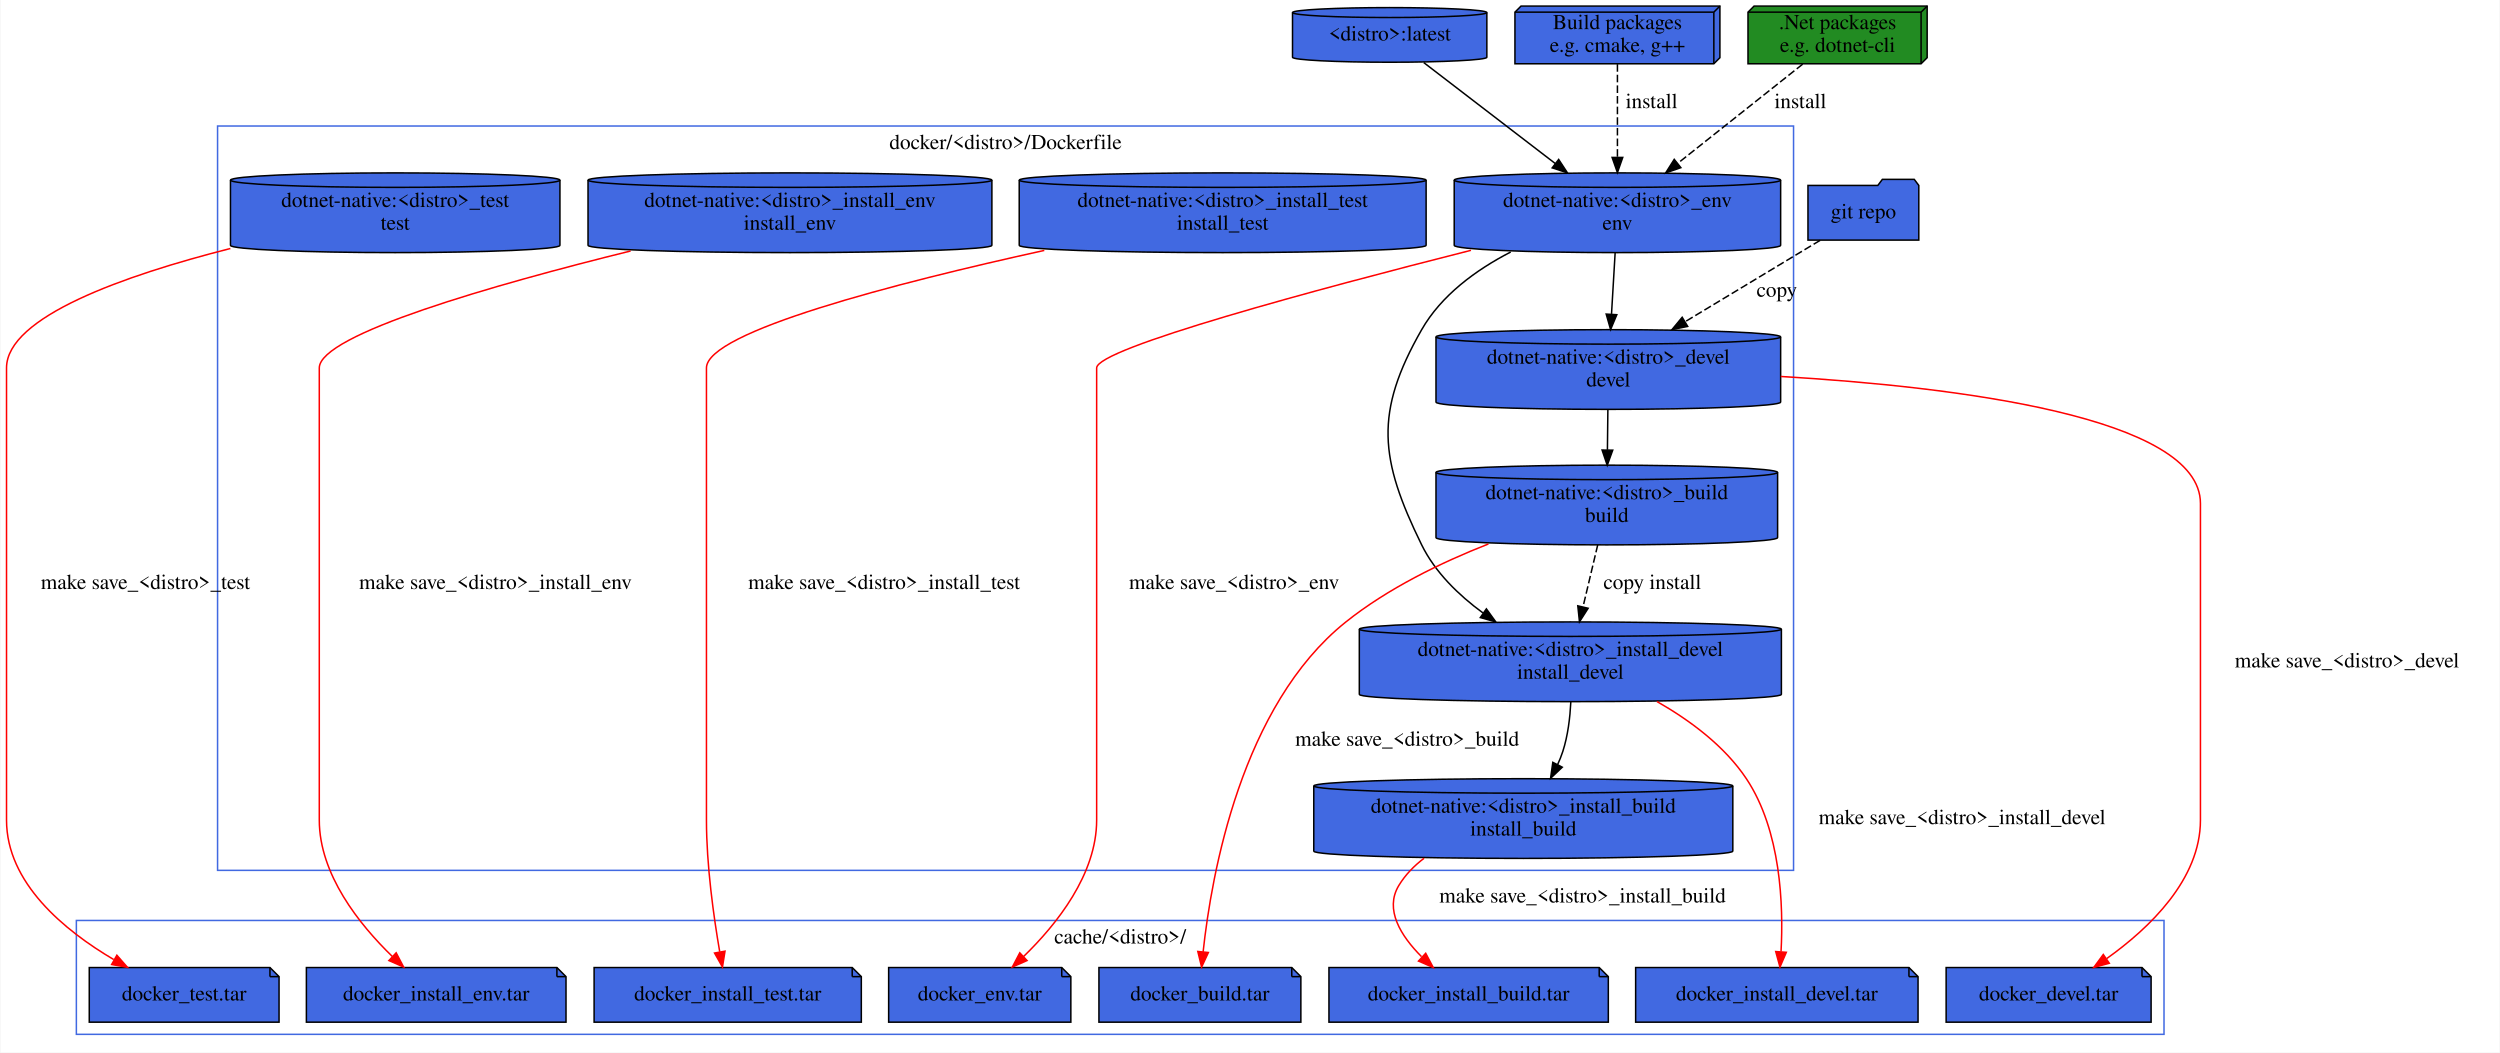
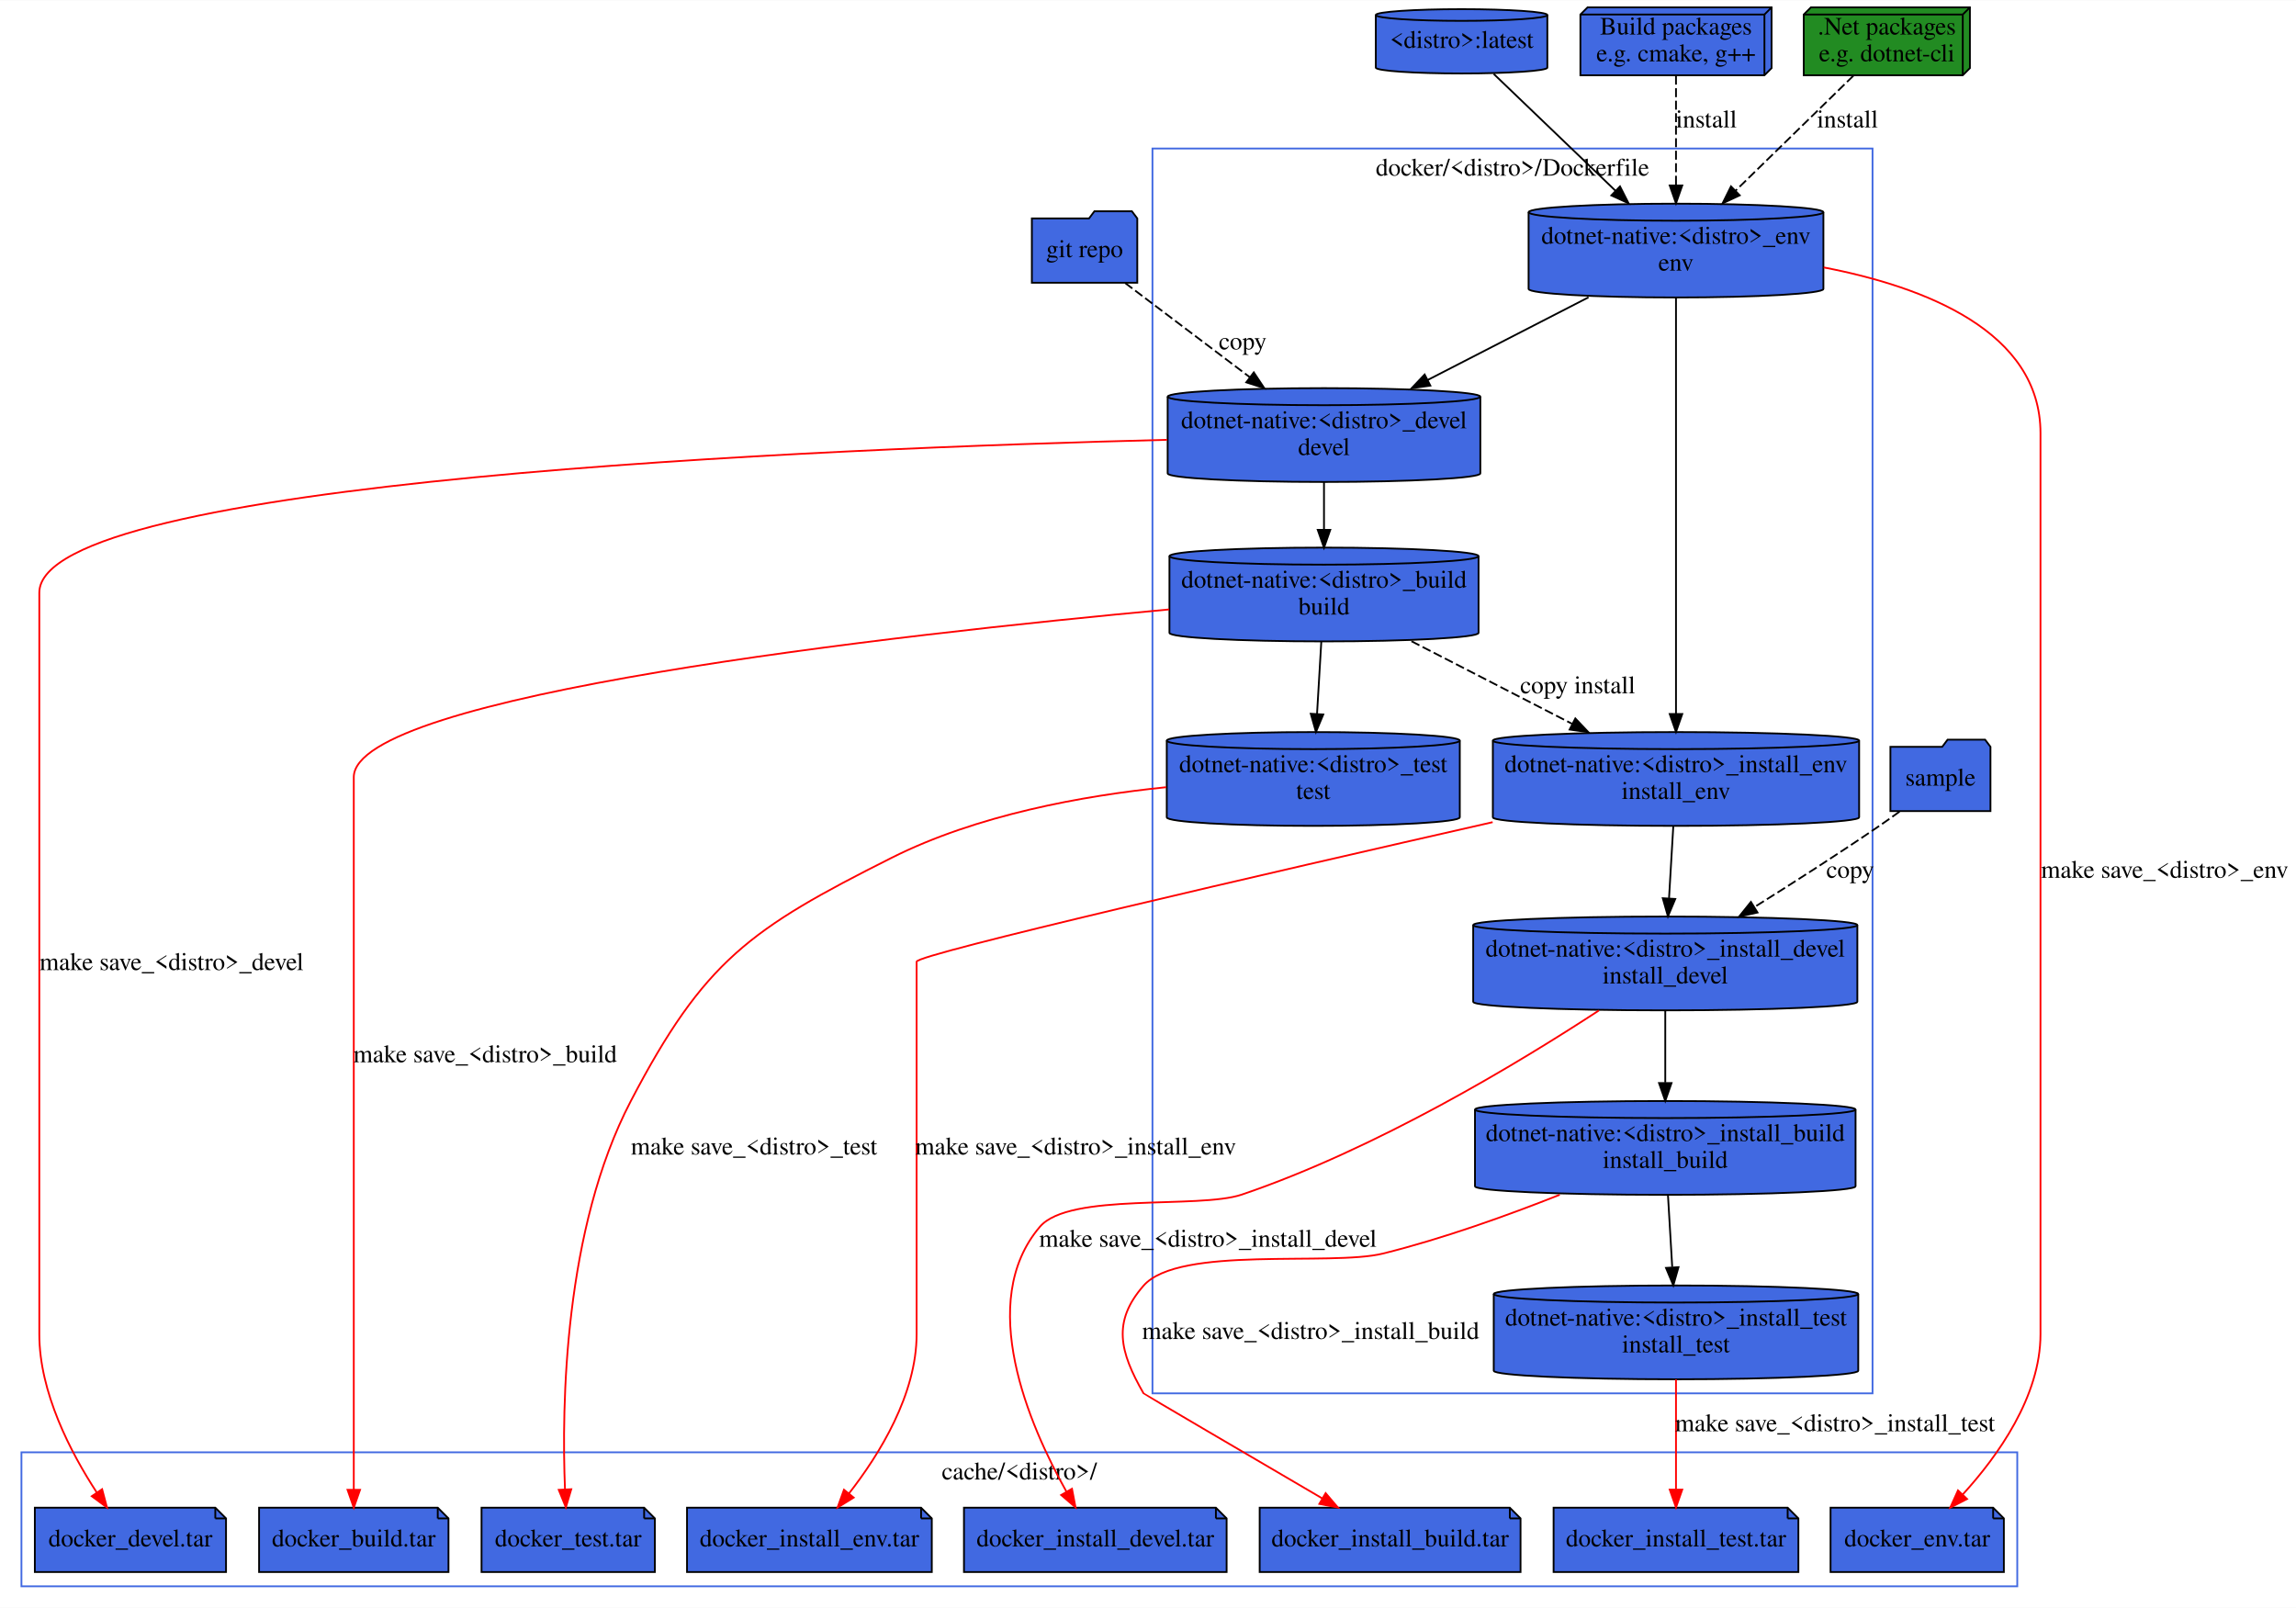
- <svg xmlns="http://www.w3.org/2000/svg" width="1646pt" height="693pt" viewBox="0.00 0.00 1646.00 693.25">
-   <g id="graph0" class="graph" transform="scale(1 1) rotate(0) translate(4 689.25)">
-     <polygon fill="white" stroke="transparent" points="-4,4 -4,-689.25 1642,-689.25 1642,4 -4,4" />
+ <svg xmlns="http://www.w3.org/2000/svg" width="1285pt" height="900pt" viewBox="0.00 0.00 1285.00 899.75">
+   <g id="graph0" class="graph" transform="scale(1 1) rotate(0) translate(4 895.75)">
+     <polygon fill="white" stroke="transparent" points="-4,4 -4,-895.75 1281,-895.75 1281,4 -4,4" />
    <g id="clust1" class="cluster">
-       <polygon fill="none" stroke="royalblue" points="139,-116 139,-606.25 1177,-606.25 1177,-116 139,-116" />
-       <text text-anchor="middle" x="658" y="-591.05" font-family="Times,serif" font-size="14.00">docker/&lt;distro&gt;/Dockerfile</text>
+       <polygon fill="none" stroke="royalblue" points="641,-116 641,-812.75 1044,-812.75 1044,-116 641,-116" />
+       <text text-anchor="middle" x="842.5" y="-797.55" font-family="Times,serif" font-size="14.00">docker/&lt;distro&gt;/Dockerfile</text>
    </g>
    <g id="clust2" class="cluster">
-       <polygon fill="none" stroke="royalblue" points="46,-8 46,-83 1421,-83 1421,-8 46,-8" />
-       <text text-anchor="middle" x="733.5" y="-67.8" font-family="Times,serif" font-size="14.00">cache/&lt;distro&gt;/</text>
+       <polygon fill="none" stroke="royalblue" points="8,-8 8,-83 1125,-83 1125,-8 8,-8" />
+       <text text-anchor="middle" x="566.5" y="-67.8" font-family="Times,serif" font-size="14.00">cache/&lt;distro&gt;/</text>
    </g>
    <g id="node1" class="node">
-       <path fill="royalblue" stroke="black" d="M975,-680.98C975,-682.78 946.31,-684.25 911,-684.25 875.69,-684.25 847,-682.78 847,-680.98 847,-680.98 847,-651.52 847,-651.52 847,-649.72 875.69,-648.25 911,-648.25 946.31,-648.25 975,-649.72 975,-651.52 975,-651.52 975,-680.98 975,-680.98" />
-       <path fill="none" stroke="black" d="M975,-680.98C975,-679.17 946.31,-677.7 911,-677.7 875.69,-677.7 847,-679.17 847,-680.98" />
-       <text text-anchor="middle" x="911" y="-662.55" font-family="Times,serif" font-size="14.00">&lt;distro&gt;:latest</text>
+       <path fill="royalblue" stroke="black" d="M862,-887.48C862,-889.28 840.49,-890.75 814,-890.75 787.51,-890.75 766,-889.28 766,-887.48 766,-887.48 766,-858.02 766,-858.02 766,-856.22 787.51,-854.75 814,-854.75 840.49,-854.75 862,-856.22 862,-858.02 862,-858.02 862,-887.48 862,-887.48" />
+       <path fill="none" stroke="black" d="M862,-887.48C862,-885.67 840.49,-884.2 814,-884.2 787.51,-884.2 766,-885.67 766,-887.48" />
+       <text text-anchor="middle" x="814" y="-869.05" font-family="Times,serif" font-size="14.00">&lt;distro&gt;:latest</text>
+     </g>
+     <g id="node6" class="node">
+       <path fill="royalblue" stroke="black" d="M1016.5,-777.1C1016.5,-779.74 979.52,-781.88 934,-781.88 888.48,-781.88 851.5,-779.74 851.5,-777.1 851.5,-777.1 851.5,-734.15 851.5,-734.15 851.5,-731.51 888.48,-729.37 934,-729.37 979.52,-729.37 1016.5,-731.51 1016.5,-734.15 1016.5,-734.15 1016.5,-777.1 1016.5,-777.1" />
+       <path fill="none" stroke="black" d="M1016.5,-777.1C1016.5,-774.47 979.52,-772.33 934,-772.33 888.48,-772.33 851.5,-774.47 851.5,-777.1" />
+       <text text-anchor="middle" x="934" y="-759.42" font-family="Times,serif" font-size="14.00">dotnet-native:&lt;distro&gt;_env</text>
+       <text text-anchor="middle" x="934" y="-744.42" font-family="Times,serif" font-size="14.00">env</text>
+     </g>
+     <g id="edge9" class="edge">
+       <path fill="none" stroke="black" d="M831.97,-854.51C849.94,-837.27 878.03,-810.32 900.19,-789.06" />
+       <polygon fill="black" stroke="black" points="902.66,-791.54 907.46,-782.09 897.82,-786.49 902.66,-791.54" />
+     </g>
+     <g id="node2" class="node">
+       <polygon fill="royalblue" stroke="black" points="987.5,-891.75 884.5,-891.75 880.5,-887.75 880.5,-853.75 983.5,-853.75 987.5,-857.75 987.5,-891.75" />
+       <polyline fill="none" stroke="black" points="983.5,-887.75 880.5,-887.75 " />
+       <polyline fill="none" stroke="black" points="983.5,-887.75 983.5,-853.75 " />
+       <polyline fill="none" stroke="black" points="983.5,-887.75 987.5,-891.75 " />
+       <text text-anchor="middle" x="934" y="-876.55" font-family="Times,serif" font-size="14.00">Build packages</text>
+       <text text-anchor="middle" x="934" y="-861.55" font-family="Times,serif" font-size="14.00">e.g. cmake, g++</text>
+     </g>
+     <g id="edge10" class="edge">
+       <path fill="none" stroke="black" stroke-dasharray="5,2" d="M934,-853.51C934,-837.09 934,-812.51 934,-792.22" />
+       <polygon fill="black" stroke="black" points="937.5,-792.06 934,-782.06 930.5,-792.06 937.5,-792.06" />
+       <text text-anchor="middle" x="951" y="-824.55" font-family="Times,serif" font-size="14.00">install</text>
+     </g>
+     <g id="node3" class="node">
+       <polygon fill="forestgreen" stroke="black" points="1098.5,-891.75 1009.5,-891.75 1005.5,-887.75 1005.5,-853.75 1094.5,-853.75 1098.5,-857.75 1098.5,-891.75" />
+       <polyline fill="none" stroke="black" points="1094.5,-887.75 1005.5,-887.75 " />
+       <polyline fill="none" stroke="black" points="1094.5,-887.75 1094.5,-853.75 " />
+       <polyline fill="none" stroke="black" points="1094.5,-887.75 1098.5,-891.75 " />
+       <text text-anchor="middle" x="1052" y="-876.55" font-family="Times,serif" font-size="14.00">.Net packages</text>
+       <text text-anchor="middle" x="1052" y="-861.55" font-family="Times,serif" font-size="14.00">e.g. dotnet-cli</text>
+     </g>
+     <g id="edge11" class="edge">
+       <path fill="none" stroke="black" stroke-dasharray="5,2" d="M1033.3,-853.51C1015.63,-836.27 988.72,-810.01 967.37,-789.18" />
+       <polygon fill="black" stroke="black" points="969.67,-786.54 960.07,-782.06 964.78,-791.55 969.67,-786.54" />
+       <text text-anchor="middle" x="1030" y="-824.55" font-family="Times,serif" font-size="14.00">install</text>
+     </g>
+     <g id="node4" class="node">
+       <polygon fill="royalblue" stroke="black" points="632.5,-773.62 629.5,-777.62 608.5,-777.62 605.5,-773.62 573.5,-773.62 573.5,-737.62 632.5,-737.62 632.5,-773.62" />
+       <text text-anchor="middle" x="603" y="-751.92" font-family="Times,serif" font-size="14.00">git repo</text>
+     </g>
+     <g id="node7" class="node">
+       <path fill="royalblue" stroke="black" d="M824.5,-673.85C824.5,-676.49 785.28,-678.63 737,-678.63 688.72,-678.63 649.5,-676.49 649.5,-673.85 649.5,-673.85 649.5,-630.9 649.5,-630.9 649.5,-628.26 688.72,-626.12 737,-626.12 785.28,-626.12 824.5,-628.26 824.5,-630.9 824.5,-630.9 824.5,-673.85 824.5,-673.85" />
+       <path fill="none" stroke="black" d="M824.5,-673.85C824.5,-671.22 785.28,-669.08 737,-669.08 688.72,-669.08 649.5,-671.22 649.5,-673.85" />
+       <text text-anchor="middle" x="737" y="-656.17" font-family="Times,serif" font-size="14.00">dotnet-native:&lt;distro&gt;_devel</text>
+       <text text-anchor="middle" x="737" y="-641.17" font-family="Times,serif" font-size="14.00">devel</text>
+     </g>
+     <g id="edge12" class="edge">
+       <path fill="none" stroke="black" stroke-dasharray="5,2" d="M625.73,-737.45C644.75,-723.08 672.39,-702.2 695.36,-684.84" />
+       <polygon fill="black" stroke="black" points="697.71,-687.45 703.58,-678.62 693.49,-681.86 697.71,-687.45" />
+       <text text-anchor="middle" x="691.5" y="-700.3" font-family="Times,serif" font-size="14.00">copy</text>
    </g>
    <g id="node5" class="node">
-       <path fill="royalblue" stroke="black" d="M1168.5,-570.6C1168.5,-573.24 1120.32,-575.38 1061,-575.38 1001.68,-575.38 953.5,-573.24 953.5,-570.6 953.5,-570.6 953.5,-527.65 953.5,-527.65 953.5,-525.01 1001.68,-522.87 1061,-522.87 1120.32,-522.87 1168.5,-525.01 1168.5,-527.65 1168.5,-527.65 1168.5,-570.6 1168.5,-570.6" />
-       <path fill="none" stroke="black" d="M1168.5,-570.6C1168.5,-567.97 1120.32,-565.83 1061,-565.83 1001.68,-565.83 953.5,-567.97 953.5,-570.6" />
-       <text text-anchor="middle" x="1061" y="-552.92" font-family="Times,serif" font-size="14.00">dotnet-native:&lt;distro&gt;_env</text>
-       <text text-anchor="middle" x="1061" y="-537.92" font-family="Times,serif" font-size="14.00">env</text>
+       <polygon fill="royalblue" stroke="black" points="1110,-477.88 1107,-481.88 1086,-481.88 1083,-477.88 1054,-477.88 1054,-441.88 1110,-441.88 1110,-477.88" />
+       <text text-anchor="middle" x="1082" y="-456.18" font-family="Times,serif" font-size="14.00">sample</text>
+     </g>
+     <g id="node11" class="node">
+       <path fill="royalblue" stroke="black" d="M1035.5,-378.1C1035.5,-380.74 987.32,-382.88 928,-382.88 868.68,-382.88 820.5,-380.74 820.5,-378.1 820.5,-378.1 820.5,-335.15 820.5,-335.15 820.5,-332.51 868.68,-330.37 928,-330.37 987.32,-330.37 1035.5,-332.51 1035.5,-335.15 1035.5,-335.15 1035.5,-378.1 1035.5,-378.1" />
+       <path fill="none" stroke="black" d="M1035.5,-378.1C1035.5,-375.47 987.32,-373.33 928,-373.33 868.68,-373.33 820.5,-375.47 820.5,-378.1" />
+       <text text-anchor="middle" x="928" y="-360.43" font-family="Times,serif" font-size="14.00">dotnet-native:&lt;distro&gt;_install_devel</text>
+       <text text-anchor="middle" x="928" y="-345.43" font-family="Times,serif" font-size="14.00">install_devel</text>
+     </g>
+     <g id="edge13" class="edge">
+       <path fill="none" stroke="black" stroke-dasharray="5,2" d="M1059.12,-441.62C1055.43,-438.94 1051.63,-436.24 1048,-433.75 1025.37,-418.24 999.77,-401.85 978.04,-388.26" />
+       <polygon fill="black" stroke="black" points="979.63,-385.13 969.29,-382.81 975.93,-391.07 979.63,-385.13" />
+       <text text-anchor="middle" x="1031.5" y="-404.55" font-family="Times,serif" font-size="14.00">copy</text>
+     </g>
+     <g id="edge1" class="edge">
+       <path fill="none" stroke="black" d="M885.05,-729.47C857.8,-715.46 823.71,-697.94 795.12,-683.24" />
+       <polygon fill="black" stroke="black" points="796.53,-680.04 786.04,-678.58 793.33,-686.26 796.53,-680.04" />
+     </g>
+     <g id="node10" class="node">
+       <path fill="royalblue" stroke="black" d="M1036.5,-481.35C1036.5,-483.99 990.56,-486.13 934,-486.13 877.44,-486.13 831.5,-483.99 831.5,-481.35 831.5,-481.35 831.5,-438.4 831.5,-438.4 831.5,-435.76 877.44,-433.62 934,-433.62 990.56,-433.62 1036.5,-435.76 1036.5,-438.4 1036.5,-438.4 1036.5,-481.35 1036.5,-481.35" />
+       <path fill="none" stroke="black" d="M1036.5,-481.35C1036.5,-478.72 990.56,-476.58 934,-476.58 877.44,-476.58 831.5,-478.72 831.5,-481.35" />
+       <text text-anchor="middle" x="934" y="-463.68" font-family="Times,serif" font-size="14.00">dotnet-native:&lt;distro&gt;_install_env</text>
+       <text text-anchor="middle" x="934" y="-448.68" font-family="Times,serif" font-size="14.00">install_env</text>
+     </g>
+     <g id="edge4" class="edge">
+       <path fill="none" stroke="black" d="M934,-729.33C934,-676.94 934,-556.49 934,-496.37" />
+       <polygon fill="black" stroke="black" points="937.5,-496.22 934,-486.22 930.5,-496.22 937.5,-496.22" />
+     </g>
+     <g id="node14" class="node">
+       <polygon fill="royalblue" stroke="black" points="1111.5,-52 1020.5,-52 1020.5,-16 1117.5,-16 1117.5,-46 1111.5,-52" />
+       <polyline fill="none" stroke="black" points="1111.5,-52 1111.5,-46 " />
+       <polyline fill="none" stroke="black" points="1117.5,-46 1111.5,-46 " />
+       <text text-anchor="middle" x="1069" y="-30.3" font-family="Times,serif" font-size="14.00">docker_env.tar</text>
+     </g>
+     <g id="edge14" class="edge">
+       <path fill="none" stroke="red" d="M1016.68,-746.19C1073.23,-735.32 1138,-710.41 1138,-653.38 1138,-653.38 1138,-653.38 1138,-149.12 1138,-114.28 1114.15,-80.95 1094.49,-59.41" />
+       <polygon fill="red" stroke="red" points="1096.91,-56.88 1087.49,-52.03 1091.83,-61.69 1096.91,-56.88" />
+       <text text-anchor="middle" x="1207.5" y="-404.55" font-family="Times,serif" font-size="14.00">make save_&lt;distro&gt;_env</text>
+     </g>
+     <g id="node8" class="node">
+       <path fill="royalblue" stroke="black" d="M823.5,-584.6C823.5,-587.24 784.73,-589.38 737,-589.38 689.27,-589.38 650.5,-587.24 650.5,-584.6 650.5,-584.6 650.5,-541.65 650.5,-541.65 650.5,-539.01 689.27,-536.87 737,-536.87 784.73,-536.87 823.5,-539.01 823.5,-541.65 823.5,-541.65 823.5,-584.6 823.5,-584.6" />
+       <path fill="none" stroke="black" d="M823.5,-584.6C823.5,-581.97 784.73,-579.83 737,-579.83 689.27,-579.83 650.5,-581.97 650.5,-584.6" />
+       <text text-anchor="middle" x="737" y="-566.92" font-family="Times,serif" font-size="14.00">dotnet-native:&lt;distro&gt;_build</text>
+       <text text-anchor="middle" x="737" y="-551.92" font-family="Times,serif" font-size="14.00">build</text>
+     </g>
+     <g id="edge2" class="edge">
+       <path fill="none" stroke="black" d="M737,-626.14C737,-617.82 737,-608.41 737,-599.47" />
+       <polygon fill="black" stroke="black" points="740.5,-599.3 737,-589.3 733.5,-599.3 740.5,-599.3" />
+     </g>
+     <g id="node15" class="node">
+       <polygon fill="royalblue" stroke="black" points="116.5,-52 15.5,-52 15.5,-16 122.5,-16 122.5,-46 116.5,-52" />
+       <polyline fill="none" stroke="black" points="116.5,-52 116.5,-46 " />
+       <polyline fill="none" stroke="black" points="122.5,-46 116.5,-46 " />
+       <text text-anchor="middle" x="69" y="-30.3" font-family="Times,serif" font-size="14.00">docker_devel.tar</text>
+     </g>
+     <g id="edge15" class="edge">
+       <path fill="none" stroke="red" d="M649.2,-649.71C457.39,-644.91 18,-627.04 18,-564.12 18,-564.12 18,-564.12 18,-149.12 18,-116.51 35.58,-82.85 50.09,-60.62" />
+       <polygon fill="red" stroke="red" points="53.15,-62.36 55.87,-52.12 47.36,-58.43 53.15,-62.36" />
+       <text text-anchor="middle" x="92" y="-352.93" font-family="Times,serif" font-size="14.00">make save_&lt;distro&gt;_devel</text>
+     </g>
+     <g id="node9" class="node">
+       <path fill="royalblue" stroke="black" d="M813,-481.35C813,-483.99 776.25,-486.13 731,-486.13 685.75,-486.13 649,-483.99 649,-481.35 649,-481.35 649,-438.4 649,-438.4 649,-435.76 685.75,-433.62 731,-433.62 776.25,-433.62 813,-435.76 813,-438.4 813,-438.4 813,-481.35 813,-481.35" />
+       <path fill="none" stroke="black" d="M813,-481.35C813,-478.72 776.25,-476.58 731,-476.58 685.75,-476.58 649,-478.72 649,-481.35" />
+       <text text-anchor="middle" x="731" y="-463.68" font-family="Times,serif" font-size="14.00">dotnet-native:&lt;distro&gt;_test</text>
+       <text text-anchor="middle" x="731" y="-448.68" font-family="Times,serif" font-size="14.00">test</text>
+     </g>
+     <g id="edge3" class="edge">
+       <path fill="none" stroke="black" d="M735.5,-536.84C734.78,-524.63 733.9,-509.79 733.11,-496.47" />
+       <polygon fill="black" stroke="black" points="736.59,-495.97 732.5,-486.19 729.6,-496.38 736.59,-495.97" />
+     </g>
+     <g id="edge5" class="edge">
+       <path fill="none" stroke="black" stroke-dasharray="5,2" d="M785.95,-536.97C813.2,-522.96 847.29,-505.44 875.88,-490.74" />
+       <polygon fill="black" stroke="black" points="877.67,-493.76 884.96,-486.08 874.47,-487.54 877.67,-493.76" />
+       <text text-anchor="middle" x="879" y="-507.8" font-family="Times,serif" font-size="14.00">copy install</text>
+     </g>
+     <g id="node16" class="node">
+       <polygon fill="royalblue" stroke="black" points="241,-52 141,-52 141,-16 247,-16 247,-46 241,-52" />
+       <polyline fill="none" stroke="black" points="241,-52 241,-46 " />
+       <polyline fill="none" stroke="black" points="247,-46 241,-46 " />
+       <text text-anchor="middle" x="194" y="-30.3" font-family="Times,serif" font-size="14.00">docker_build.tar</text>
+     </g>
+     <g id="edge16" class="edge">
+       <path fill="none" stroke="red" d="M650.36,-554.77C497.06,-540.58 194,-506.73 194,-460.88 194,-460.88 194,-460.88 194,-149.12 194,-119.36 194,-85.24 194,-62.11" />
+       <polygon fill="red" stroke="red" points="197.5,-62.01 194,-52.01 190.5,-62.02 197.5,-62.01" />
+       <text text-anchor="middle" x="267.5" y="-301.3" font-family="Times,serif" font-size="14.00">make save_&lt;distro&gt;_build</text>
+     </g>
+     <g id="node17" class="node">
+       <polygon fill="royalblue" stroke="black" points="356.5,-52 265.5,-52 265.5,-16 362.5,-16 362.5,-46 356.5,-52" />
+       <polyline fill="none" stroke="black" points="356.5,-52 356.5,-46 " />
+       <polyline fill="none" stroke="black" points="362.5,-46 356.5,-46 " />
+       <text text-anchor="middle" x="314" y="-30.3" font-family="Times,serif" font-size="14.00">docker_test.tar</text>
+     </g>
+     <g id="edge17" class="edge">
+       <path fill="none" stroke="red" d="M648.72,-455.27C601.63,-450.48 542.63,-439.69 495,-415.75 415.7,-375.89 390.07,-358.18 349,-279.5 311.63,-207.91 310.3,-109.33 312.21,-62.21" />
+       <polygon fill="red" stroke="red" points="315.71,-62.34 312.7,-52.18 308.72,-61.99 315.71,-62.34" />
+       <text text-anchor="middle" x="418" y="-249.68" font-family="Times,serif" font-size="14.00">make save_&lt;distro&gt;_test</text>
    </g>
    <g id="edge6" class="edge">
-       <path fill="none" stroke="black" d="M933.46,-648.01C956.29,-630.49 992.19,-602.94 1020.09,-581.52" />
-       <polygon fill="black" stroke="black" points="1022.3,-584.24 1028.1,-575.38 1018.04,-578.69 1022.3,-584.24" />
-     </g>
-     <g id="node2" class="node">
-       <polygon fill="royalblue" stroke="black" points="1128.5,-685.25 997.5,-685.25 993.5,-681.25 993.5,-647.25 1124.5,-647.25 1128.5,-651.25 1128.5,-685.25" />
-       <polyline fill="none" stroke="black" points="1124.5,-681.25 993.5,-681.25 " />
-       <polyline fill="none" stroke="black" points="1124.5,-681.25 1124.5,-647.25 " />
-       <polyline fill="none" stroke="black" points="1124.5,-681.25 1128.5,-685.25 " />
-       <text text-anchor="middle" x="1061" y="-670.05" font-family="Times,serif" font-size="14.00">Build packages</text>
-       <text text-anchor="middle" x="1061" y="-655.05" font-family="Times,serif" font-size="14.00">e.g. cmake, g++</text>
+       <path fill="none" stroke="black" d="M932.5,-433.59C931.78,-421.38 930.9,-406.54 930.11,-393.22" />
+       <polygon fill="black" stroke="black" points="933.59,-392.72 929.5,-382.94 926.6,-393.13 933.59,-392.72" />
+     </g>
+     <g id="node18" class="node">
+       <polygon fill="royalblue" stroke="black" points="511.5,-52 380.5,-52 380.5,-16 517.5,-16 517.5,-46 511.5,-52" />
+       <polyline fill="none" stroke="black" points="511.5,-52 511.5,-46 " />
+       <polyline fill="none" stroke="black" points="517.5,-46 511.5,-46 " />
+       <text text-anchor="middle" x="449" y="-30.3" font-family="Times,serif" font-size="14.00">docker_install_env.tar</text>
+     </g>
+     <g id="edge18" class="edge">
+       <path fill="none" stroke="red" d="M831.39,-435.7C705.62,-407.11 509,-361.75 509,-357.62 509,-357.62 509,-357.62 509,-149.12 509,-115.38 488.2,-81.81 471.09,-59.9" />
+       <polygon fill="red" stroke="red" points="473.78,-57.66 464.76,-52.1 468.34,-62.07 473.78,-57.66" />
+       <text text-anchor="middle" x="598" y="-249.68" font-family="Times,serif" font-size="14.00">make save_&lt;distro&gt;_install_env</text>
+     </g>
+     <g id="node12" class="node">
+       <path fill="royalblue" stroke="black" d="M1034.5,-274.85C1034.5,-277.49 986.76,-279.63 928,-279.63 869.24,-279.63 821.5,-277.49 821.5,-274.85 821.5,-274.85 821.5,-231.9 821.5,-231.9 821.5,-229.26 869.24,-227.12 928,-227.12 986.76,-227.12 1034.5,-229.26 1034.5,-231.9 1034.5,-231.9 1034.5,-274.85 1034.5,-274.85" />
+       <path fill="none" stroke="black" d="M1034.5,-274.85C1034.5,-272.22 986.76,-270.08 928,-270.08 869.24,-270.08 821.5,-272.22 821.5,-274.85" />
+       <text text-anchor="middle" x="928" y="-257.18" font-family="Times,serif" font-size="14.00">dotnet-native:&lt;distro&gt;_install_build</text>
+       <text text-anchor="middle" x="928" y="-242.18" font-family="Times,serif" font-size="14.00">install_build</text>
    </g>
    <g id="edge7" class="edge">
-       <path fill="none" stroke="black" stroke-dasharray="5,2" d="M1061,-647.01C1061,-630.59 1061,-606.01 1061,-585.72" />
-       <polygon fill="black" stroke="black" points="1064.5,-585.56 1061,-575.56 1057.5,-585.56 1064.5,-585.56" />
-       <text text-anchor="middle" x="1083.5" y="-618.05" font-family="Times,serif" font-size="14.00">install</text>
-     </g>
-     <g id="node3" class="node">
-       <polygon fill="forestgreen" stroke="black" points="1265,-685.25 1151,-685.25 1147,-681.25 1147,-647.25 1261,-647.25 1265,-651.25 1265,-685.25" />
-       <polyline fill="none" stroke="black" points="1261,-681.25 1147,-681.25 " />
-       <polyline fill="none" stroke="black" points="1261,-681.25 1261,-647.25 " />
-       <polyline fill="none" stroke="black" points="1261,-681.25 1265,-685.25 " />
-       <text text-anchor="middle" x="1206" y="-670.05" font-family="Times,serif" font-size="14.00">.Net packages</text>
-       <text text-anchor="middle" x="1206" y="-655.05" font-family="Times,serif" font-size="14.00">e.g. dotnet-cli</text>
+       <path fill="none" stroke="black" d="M928,-330.34C928,-318.13 928,-303.29 928,-289.97" />
+       <polygon fill="black" stroke="black" points="931.5,-289.69 928,-279.69 924.5,-289.69 931.5,-289.69" />
+     </g>
+     <g id="node19" class="node">
+       <polygon fill="royalblue" stroke="black" points="676.5,-52 535.5,-52 535.5,-16 682.5,-16 682.5,-46 676.5,-52" />
+       <polyline fill="none" stroke="black" points="676.5,-52 676.5,-46 " />
+       <polyline fill="none" stroke="black" points="682.5,-46 676.5,-46 " />
+       <text text-anchor="middle" x="609" y="-30.3" font-family="Times,serif" font-size="14.00">docker_install_devel.tar</text>
+     </g>
+     <g id="edge19" class="edge">
+       <path fill="none" stroke="red" d="M890.84,-330.29C845.66,-300.75 766.11,-252.74 691,-227.25 666.92,-219.08 594.51,-228.59 578,-209.25 542.15,-167.23 571.93,-98.3 592.85,-60.98" />
+       <polygon fill="red" stroke="red" points="595.95,-62.61 597.93,-52.2 589.89,-59.1 595.95,-62.61" />
+       <text text-anchor="middle" x="672" y="-198.05" font-family="Times,serif" font-size="14.00">make save_&lt;distro&gt;_install_devel</text>
+     </g>
+     <g id="node13" class="node">
+       <path fill="royalblue" stroke="black" d="M1036,-171.6C1036,-174.24 990.28,-176.38 934,-176.38 877.72,-176.38 832,-174.24 832,-171.6 832,-171.6 832,-128.65 832,-128.65 832,-126.01 877.72,-123.87 934,-123.87 990.28,-123.87 1036,-126.01 1036,-128.65 1036,-128.65 1036,-171.6 1036,-171.6" />
+       <path fill="none" stroke="black" d="M1036,-171.6C1036,-168.97 990.28,-166.83 934,-166.83 877.72,-166.83 832,-168.97 832,-171.6" />
+       <text text-anchor="middle" x="934" y="-153.93" font-family="Times,serif" font-size="14.00">dotnet-native:&lt;distro&gt;_install_test</text>
+       <text text-anchor="middle" x="934" y="-138.93" font-family="Times,serif" font-size="14.00">install_test</text>
    </g>
    <g id="edge8" class="edge">
-       <path fill="none" stroke="black" stroke-dasharray="5,2" d="M1183.02,-647.01C1160.95,-629.48 1127.15,-602.64 1100.71,-581.66" />
-       <polygon fill="black" stroke="black" points="1102.77,-578.82 1092.77,-575.35 1098.42,-584.3 1102.77,-578.82" />
-       <text text-anchor="middle" x="1181.5" y="-618.05" font-family="Times,serif" font-size="14.00">install</text>
-     </g>
-     <g id="node4" class="node">
-       <polygon fill="royalblue" stroke="black" points="1259.5,-567.12 1256.5,-571.12 1235.5,-571.12 1232.5,-567.12 1186.5,-567.12 1186.5,-531.12 1259.5,-531.12 1259.5,-567.12" />
-       <text text-anchor="middle" x="1223" y="-545.42" font-family="Times,serif" font-size="14.00">git repo</text>
-     </g>
-     <g id="node6" class="node">
-       <path fill="royalblue" stroke="black" d="M1168.5,-467.35C1168.5,-469.99 1117.63,-472.13 1055,-472.13 992.37,-472.13 941.5,-469.99 941.5,-467.35 941.5,-467.35 941.5,-424.4 941.5,-424.4 941.5,-421.76 992.37,-419.62 1055,-419.62 1117.63,-419.62 1168.5,-421.76 1168.5,-424.4 1168.5,-424.4 1168.5,-467.35 1168.5,-467.35" />
-       <path fill="none" stroke="black" d="M1168.5,-467.35C1168.5,-464.72 1117.63,-462.58 1055,-462.58 992.37,-462.58 941.5,-464.72 941.5,-467.35" />
-       <text text-anchor="middle" x="1055" y="-449.68" font-family="Times,serif" font-size="14.00">dotnet-native:&lt;distro&gt;_devel</text>
-       <text text-anchor="middle" x="1055" y="-434.68" font-family="Times,serif" font-size="14.00">devel</text>
-     </g>
-     <g id="edge9" class="edge">
-       <path fill="none" stroke="black" stroke-dasharray="5,2" d="M1194.5,-530.95C1170.24,-516.33 1134.79,-494.96 1105.7,-477.43" />
-       <polygon fill="black" stroke="black" points="1107.27,-474.29 1096.9,-472.12 1103.65,-480.28 1107.27,-474.29" />
-       <text text-anchor="middle" x="1166" y="-493.8" font-family="Times,serif" font-size="14.00">copy</text>
-     </g>
-     <g id="edge1" class="edge">
-       <path fill="none" stroke="black" d="M1059.5,-522.84C1058.78,-510.63 1057.9,-495.79 1057.11,-482.47" />
-       <polygon fill="black" stroke="black" points="1060.59,-481.97 1056.5,-472.19 1053.6,-482.38 1060.59,-481.97" />
-     </g>
-     <g id="node10" class="node">
-       <path fill="royalblue" stroke="black" d="M1169,-274.85C1169,-277.49 1106.7,-279.63 1030,-279.63 953.3,-279.63 891,-277.49 891,-274.85 891,-274.85 891,-231.9 891,-231.9 891,-229.26 953.3,-227.12 1030,-227.12 1106.7,-227.12 1169,-229.26 1169,-231.9 1169,-231.9 1169,-274.85 1169,-274.85" />
-       <path fill="none" stroke="black" d="M1169,-274.85C1169,-272.22 1106.7,-270.08 1030,-270.08 953.3,-270.08 891,-272.22 891,-274.85" />
-       <text text-anchor="middle" x="1030" y="-257.18" font-family="Times,serif" font-size="14.00">dotnet-native:&lt;distro&gt;_install_devel</text>
-       <text text-anchor="middle" x="1030" y="-242.18" font-family="Times,serif" font-size="14.00">install_devel</text>
-     </g>
-     <g id="edge4" class="edge">
-       <path fill="none" stroke="black" d="M990.72,-523.28C967.85,-511.47 945.02,-494.81 932,-472 900.82,-417.39 904.35,-386.99 932,-330.5 940.87,-312.37 956.37,-297.32 972.46,-285.52" />
-       <polygon fill="black" stroke="black" points="974.69,-288.23 980.9,-279.64 970.69,-282.49 974.69,-288.23" />
-     </g>
-     <g id="node13" class="node">
-       <polygon fill="royalblue" stroke="black" points="695,-52 581,-52 581,-16 701,-16 701,-46 695,-52" />
-       <polyline fill="none" stroke="black" points="695,-52 695,-46 " />
-       <polyline fill="none" stroke="black" points="701,-46 695,-46 " />
-       <text text-anchor="middle" x="641" y="-30.3" font-family="Times,serif" font-size="14.00">docker_env.tar</text>
-     </g>
-     <g id="edge10" class="edge">
-       <path fill="none" stroke="red" d="M964.54,-524.39C863.09,-498.74 718,-459.8 718,-446.88 718,-446.88 718,-446.88 718,-149.12 718,-113.42 691.78,-80.52 669.94,-59.32" />
-       <polygon fill="red" stroke="red" points="672.15,-56.59 662.45,-52.32 667.37,-61.7 672.15,-56.59" />
-       <text text-anchor="middle" x="808.5" y="-301.3" font-family="Times,serif" font-size="14.00">make save_&lt;distro&gt;_env</text>
-     </g>
-     <g id="node7" class="node">
-       <path fill="royalblue" stroke="black" d="M1166.5,-378.1C1166.5,-380.74 1116.08,-382.88 1054,-382.88 991.92,-382.88 941.5,-380.74 941.5,-378.1 941.5,-378.1 941.5,-335.15 941.5,-335.15 941.5,-332.51 991.92,-330.37 1054,-330.37 1116.08,-330.37 1166.5,-332.51 1166.5,-335.15 1166.5,-335.15 1166.5,-378.1 1166.5,-378.1" />
-       <path fill="none" stroke="black" d="M1166.5,-378.1C1166.5,-375.47 1116.08,-373.33 1054,-373.33 991.92,-373.33 941.5,-375.47 941.5,-378.1" />
-       <text text-anchor="middle" x="1054" y="-360.43" font-family="Times,serif" font-size="14.00">dotnet-native:&lt;distro&gt;_build</text>
-       <text text-anchor="middle" x="1054" y="-345.43" font-family="Times,serif" font-size="14.00">build</text>
-     </g>
-     <g id="edge2" class="edge">
-       <path fill="none" stroke="black" d="M1054.71,-419.64C1054.62,-411.32 1054.51,-401.91 1054.41,-392.97" />
-       <polygon fill="black" stroke="black" points="1057.9,-392.76 1054.29,-382.8 1050.9,-392.84 1057.9,-392.76" />
-     </g>
-     <g id="node14" class="node">
-       <polygon fill="royalblue" stroke="black" points="1406.5,-52 1277.5,-52 1277.5,-16 1412.5,-16 1412.5,-46 1406.5,-52" />
-       <polyline fill="none" stroke="black" points="1406.5,-52 1406.5,-46 " />
-       <polyline fill="none" stroke="black" points="1412.5,-46 1406.5,-46 " />
-       <text text-anchor="middle" x="1345" y="-30.3" font-family="Times,serif" font-size="14.00">docker_devel.tar</text>
-     </g>
-     <g id="edge11" class="edge">
-       <path fill="none" stroke="red" d="M1168.59,-441.29C1283.72,-434.47 1445,-414.74 1445,-357.62 1445,-357.62 1445,-357.62 1445,-149.12 1445,-110.09 1411.5,-78.01 1383.28,-57.91" />
-       <polygon fill="red" stroke="red" points="1384.96,-54.82 1374.73,-52.06 1381.01,-60.6 1384.96,-54.82" />
-       <text text-anchor="middle" x="1541.5" y="-249.68" font-family="Times,serif" font-size="14.00">make save_&lt;distro&gt;_devel</text>
-     </g>
-     <g id="edge3" class="edge">
-       <path fill="none" stroke="black" stroke-dasharray="5,2" d="M1048.01,-330.34C1045.08,-318.01 1041.52,-302.99 1038.34,-289.57" />
-       <polygon fill="black" stroke="black" points="1041.71,-288.62 1036,-279.69 1034.9,-290.23 1041.71,-288.62" />
-       <text text-anchor="middle" x="1084" y="-301.3" font-family="Times,serif" font-size="14.00">copy install</text>
-     </g>
-     <g id="node15" class="node">
-       <polygon fill="royalblue" stroke="black" points="846.5,-52 719.5,-52 719.5,-16 852.5,-16 852.5,-46 846.5,-52" />
-       <polyline fill="none" stroke="black" points="846.5,-52 846.5,-46 " />
-       <polyline fill="none" stroke="black" points="852.5,-46 846.5,-46 " />
-       <text text-anchor="middle" x="786" y="-30.3" font-family="Times,serif" font-size="14.00">docker_build.tar</text>
-     </g>
-     <g id="edge12" class="edge">
-       <path fill="none" stroke="red" d="M976.05,-330.99C944.77,-318.69 909.66,-301.64 882,-279.5 813.37,-224.55 793.66,-113.7 788.12,-62.31" />
-       <polygon fill="red" stroke="red" points="791.59,-61.9 787.13,-52.29 784.63,-62.58 791.59,-61.9" />
-       <text text-anchor="middle" x="922.5" y="-198.05" font-family="Times,serif" font-size="14.00">make save_&lt;distro&gt;_build</text>
-     </g>
-     <g id="node8" class="node">
-       <path fill="royalblue" stroke="black" d="M364.5,-570.6C364.5,-573.24 315.87,-575.38 256,-575.38 196.13,-575.38 147.5,-573.24 147.5,-570.6 147.5,-570.6 147.5,-527.65 147.5,-527.65 147.5,-525.01 196.13,-522.87 256,-522.87 315.87,-522.87 364.5,-525.01 364.5,-527.65 364.5,-527.65 364.5,-570.6 364.5,-570.6" />
-       <path fill="none" stroke="black" d="M364.5,-570.6C364.5,-567.97 315.87,-565.83 256,-565.83 196.13,-565.83 147.5,-567.97 147.5,-570.6" />
-       <text text-anchor="middle" x="256" y="-552.92" font-family="Times,serif" font-size="14.00">dotnet-native:&lt;distro&gt;_test</text>
-       <text text-anchor="middle" x="256" y="-537.92" font-family="Times,serif" font-size="14.00">test</text>
-     </g>
-     <g id="node16" class="node">
-       <polygon fill="royalblue" stroke="black" points="173.5,-52 54.5,-52 54.5,-16 179.5,-16 179.5,-46 173.5,-52" />
-       <polyline fill="none" stroke="black" points="173.5,-52 173.5,-46 " />
-       <polyline fill="none" stroke="black" points="179.5,-46 173.5,-46 " />
-       <text text-anchor="middle" x="117" y="-30.3" font-family="Times,serif" font-size="14.00">docker_test.tar</text>
-     </g>
-     <g id="edge13" class="edge">
-       <path fill="none" stroke="red" d="M147.43,-525.58C77.66,-507.86 0,-480.57 0,-446.88 0,-446.88 0,-446.88 0,-149.12 0,-107.76 37.95,-76.49 70.62,-57.24" />
-       <polygon fill="red" stroke="red" points="72.68,-60.1 79.66,-52.13 69.23,-54 72.68,-60.1" />
-       <text text-anchor="middle" x="91.5" y="-301.3" font-family="Times,serif" font-size="14.00">make save_&lt;distro&gt;_test</text>
-     </g>
-     <g id="node9" class="node">
-       <path fill="royalblue" stroke="black" d="M649,-570.6C649,-573.24 589.39,-575.38 516,-575.38 442.61,-575.38 383,-573.24 383,-570.6 383,-570.6 383,-527.65 383,-527.65 383,-525.01 442.61,-522.87 516,-522.87 589.39,-522.87 649,-525.01 649,-527.65 649,-527.65 649,-570.6 649,-570.6" />
-       <path fill="none" stroke="black" d="M649,-570.6C649,-567.97 589.39,-565.83 516,-565.83 442.61,-565.83 383,-567.97 383,-570.6" />
-       <text text-anchor="middle" x="516" y="-552.92" font-family="Times,serif" font-size="14.00">dotnet-native:&lt;distro&gt;_install_env</text>
-       <text text-anchor="middle" x="516" y="-537.92" font-family="Times,serif" font-size="14.00">install_env</text>
-     </g>
-     <g id="node17" class="node">
-       <polygon fill="royalblue" stroke="black" points="362.5,-52 197.5,-52 197.5,-16 368.5,-16 368.5,-46 362.5,-52" />
-       <polyline fill="none" stroke="black" points="362.5,-52 362.5,-46 " />
-       <polyline fill="none" stroke="black" points="368.5,-46 362.5,-46 " />
-       <text text-anchor="middle" x="283" y="-30.3" font-family="Times,serif" font-size="14.00">docker_install_env.tar</text>
-     </g>
-     <g id="edge14" class="edge">
-       <path fill="none" stroke="red" d="M411.05,-523.95C321.11,-501.72 206,-468.96 206,-446.88 206,-446.88 206,-446.88 206,-149.12 206,-113.42 232.22,-80.52 254.06,-59.32" />
-       <polygon fill="red" stroke="red" points="256.63,-61.7 261.55,-52.32 251.85,-56.59 256.63,-61.7" />
-       <text text-anchor="middle" x="322" y="-301.3" font-family="Times,serif" font-size="14.00">make save_&lt;distro&gt;_install_env</text>
-     </g>
-     <g id="node11" class="node">
-       <path fill="royalblue" stroke="black" d="M1137,-171.6C1137,-174.24 1075.15,-176.38 999,-176.38 922.85,-176.38 861,-174.24 861,-171.6 861,-171.6 861,-128.65 861,-128.65 861,-126.01 922.85,-123.87 999,-123.87 1075.15,-123.87 1137,-126.01 1137,-128.65 1137,-128.65 1137,-171.6 1137,-171.6" />
-       <path fill="none" stroke="black" d="M1137,-171.6C1137,-168.97 1075.15,-166.83 999,-166.83 922.85,-166.83 861,-168.97 861,-171.6" />
-       <text text-anchor="middle" x="999" y="-153.93" font-family="Times,serif" font-size="14.00">dotnet-native:&lt;distro&gt;_install_build</text>
-       <text text-anchor="middle" x="999" y="-138.93" font-family="Times,serif" font-size="14.00">install_build</text>
-     </g>
-     <g id="edge5" class="edge">
-       <path fill="none" stroke="black" d="M1030.31,-226.99C1029.8,-216.62 1028.38,-204.65 1025,-194.25 1024.06,-191.35 1022.89,-188.44 1021.57,-185.58" />
-       <polygon fill="black" stroke="black" points="1024.67,-183.94 1016.97,-176.66 1018.45,-187.15 1024.67,-183.94" />
-     </g>
-     <g id="node18" class="node">
-       <polygon fill="royalblue" stroke="black" points="1253,-52 1073,-52 1073,-16 1259,-16 1259,-46 1253,-52" />
-       <polyline fill="none" stroke="black" points="1253,-52 1253,-46 " />
-       <polyline fill="none" stroke="black" points="1259,-46 1253,-46 " />
-       <text text-anchor="middle" x="1166" y="-30.3" font-family="Times,serif" font-size="14.00">docker_install_devel.tar</text>
-     </g>
-     <g id="edge15" class="edge">
-       <path fill="none" stroke="red" d="M1087.05,-227.19C1108.71,-214.85 1131.6,-197.92 1146,-176.25 1168.71,-142.08 1170.4,-92.99 1168.77,-62.59" />
-       <polygon fill="red" stroke="red" points="1172.24,-62.03 1168.05,-52.3 1165.26,-62.52 1172.24,-62.03" />
-       <text text-anchor="middle" x="1288" y="-146.43" font-family="Times,serif" font-size="14.00">make save_&lt;distro&gt;_install_devel</text>
-     </g>
-     <g id="node19" class="node">
-       <polygon fill="royalblue" stroke="black" points="1049,-52 871,-52 871,-16 1055,-16 1055,-46 1049,-52" />
-       <polyline fill="none" stroke="black" points="1049,-52 1049,-46 " />
-       <polyline fill="none" stroke="black" points="1055,-46 1049,-46 " />
-       <text text-anchor="middle" x="963" y="-30.3" font-family="Times,serif" font-size="14.00">docker_install_build.tar</text>
-     </g>
-     <g id="edge16" class="edge">
-       <path fill="none" stroke="red" d="M933.63,-123.96C927.05,-118.96 921.24,-113.02 917,-106 907.45,-90.19 918.38,-72.79 931.97,-59.17" />
-       <polygon fill="red" stroke="red" points="934.72,-61.39 939.68,-52.02 929.97,-56.25 934.72,-61.39" />
-       <text text-anchor="middle" x="1038" y="-94.8" font-family="Times,serif" font-size="14.00">make save_&lt;distro&gt;_install_build</text>
-     </g>
-     <g id="node12" class="node">
-       <path fill="royalblue" stroke="black" d="M935,-570.6C935,-573.24 874.94,-575.38 801,-575.38 727.06,-575.38 667,-573.24 667,-570.6 667,-570.6 667,-527.65 667,-527.65 667,-525.01 727.06,-522.87 801,-522.87 874.94,-522.87 935,-525.01 935,-527.65 935,-527.65 935,-570.6 935,-570.6" />
-       <path fill="none" stroke="black" d="M935,-570.6C935,-567.97 874.94,-565.83 801,-565.83 727.06,-565.83 667,-567.97 667,-570.6" />
-       <text text-anchor="middle" x="801" y="-552.92" font-family="Times,serif" font-size="14.00">dotnet-native:&lt;distro&gt;_install_test</text>
-       <text text-anchor="middle" x="801" y="-537.92" font-family="Times,serif" font-size="14.00">install_test</text>
+       <path fill="none" stroke="black" d="M929.5,-227.09C930.22,-214.88 931.1,-200.04 931.89,-186.72" />
+       <polygon fill="black" stroke="black" points="935.4,-186.63 932.5,-176.44 928.41,-186.22 935.4,-186.63" />
    </g>
    <g id="node20" class="node">
-       <polygon fill="royalblue" stroke="black" points="557,-52 387,-52 387,-16 563,-16 563,-46 557,-52" />
-       <polyline fill="none" stroke="black" points="557,-52 557,-46 " />
-       <polyline fill="none" stroke="black" points="563,-46 557,-46 " />
-       <text text-anchor="middle" x="475" y="-30.3" font-family="Times,serif" font-size="14.00">docker_install_test.tar</text>
-     </g>
-     <g id="edge17" class="edge">
-       <path fill="none" stroke="red" d="M683.52,-524.32C585.24,-502.72 461,-470.7 461,-446.88 461,-446.88 461,-446.88 461,-149.12 461,-119.31 465.76,-85.44 469.73,-62.4" />
-       <polygon fill="red" stroke="red" points="473.22,-62.78 471.54,-52.32 466.33,-61.55 473.22,-62.78" />
-       <text text-anchor="middle" x="578" y="-301.3" font-family="Times,serif" font-size="14.00">make save_&lt;distro&gt;_install_test</text>
+       <polygon fill="royalblue" stroke="black" points="841,-52 701,-52 701,-16 847,-16 847,-46 841,-52" />
+       <polyline fill="none" stroke="black" points="841,-52 841,-46 " />
+       <polyline fill="none" stroke="black" points="847,-46 841,-46 " />
+       <text text-anchor="middle" x="774" y="-30.3" font-family="Times,serif" font-size="14.00">docker_install_build.tar</text>
+     </g>
+     <g id="edge20" class="edge">
+       <path fill="none" stroke="red" d="M868.94,-227.15C839.66,-215.55 803.48,-202.55 770,-194.25 740.84,-187.02 655.78,-198.87 636,-176.25 618.37,-156.09 622.69,-139.24 636,-116 636.18,-115.68 695.34,-81.02 736.13,-57.15" />
+       <polygon fill="red" stroke="red" points="737.92,-60.16 744.79,-52.09 734.39,-54.12 737.92,-60.16" />
+       <text text-anchor="middle" x="729.5" y="-146.43" font-family="Times,serif" font-size="14.00">make save_&lt;distro&gt;_install_build</text>
+     </g>
+     <g id="node21" class="node">
+       <polygon fill="royalblue" stroke="black" points="996.5,-52 865.5,-52 865.5,-16 1002.5,-16 1002.5,-46 996.5,-52" />
+       <polyline fill="none" stroke="black" points="996.5,-52 996.5,-46 " />
+       <polyline fill="none" stroke="black" points="1002.5,-46 996.5,-46 " />
+       <text text-anchor="middle" x="934" y="-30.3" font-family="Times,serif" font-size="14.00">docker_install_test.tar</text>
+     </g>
+     <g id="edge21" class="edge">
+       <path fill="none" stroke="red" d="M934,-123.8C934,-105.57 934,-81.01 934,-62.34" />
+       <polygon fill="red" stroke="red" points="937.5,-62.12 934,-52.12 930.5,-62.12 937.5,-62.12" />
+       <text text-anchor="middle" x="1023" y="-94.8" font-family="Times,serif" font-size="14.00">make save_&lt;distro&gt;_install_test</text>
    </g>
  </g>
</svg>
